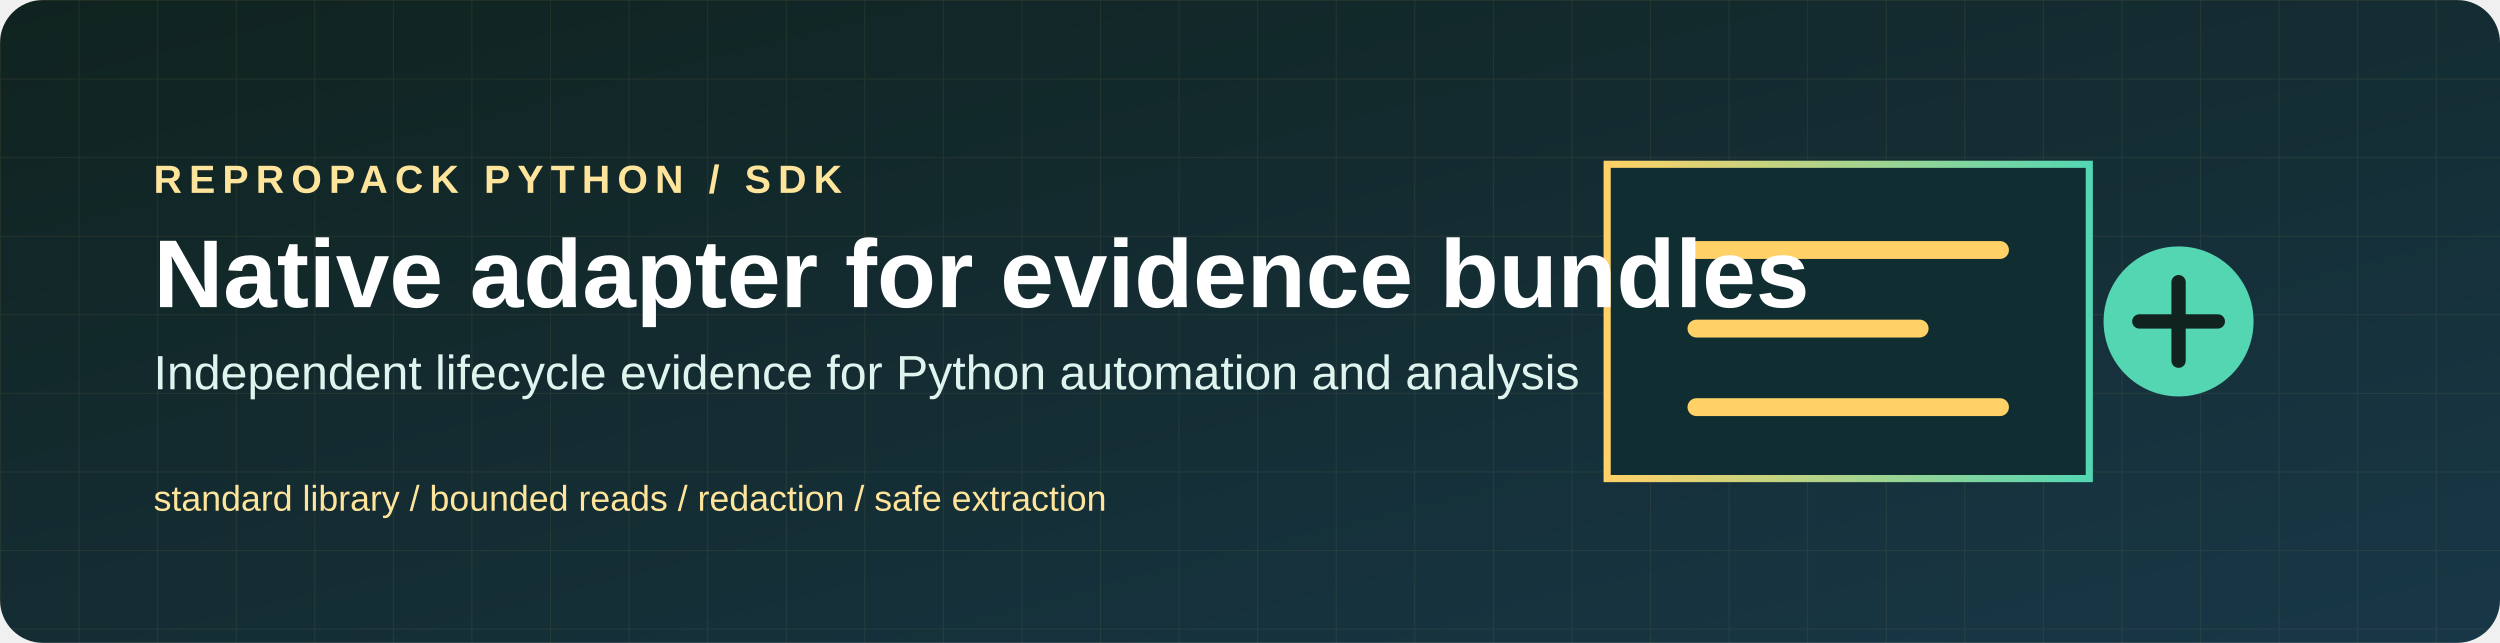
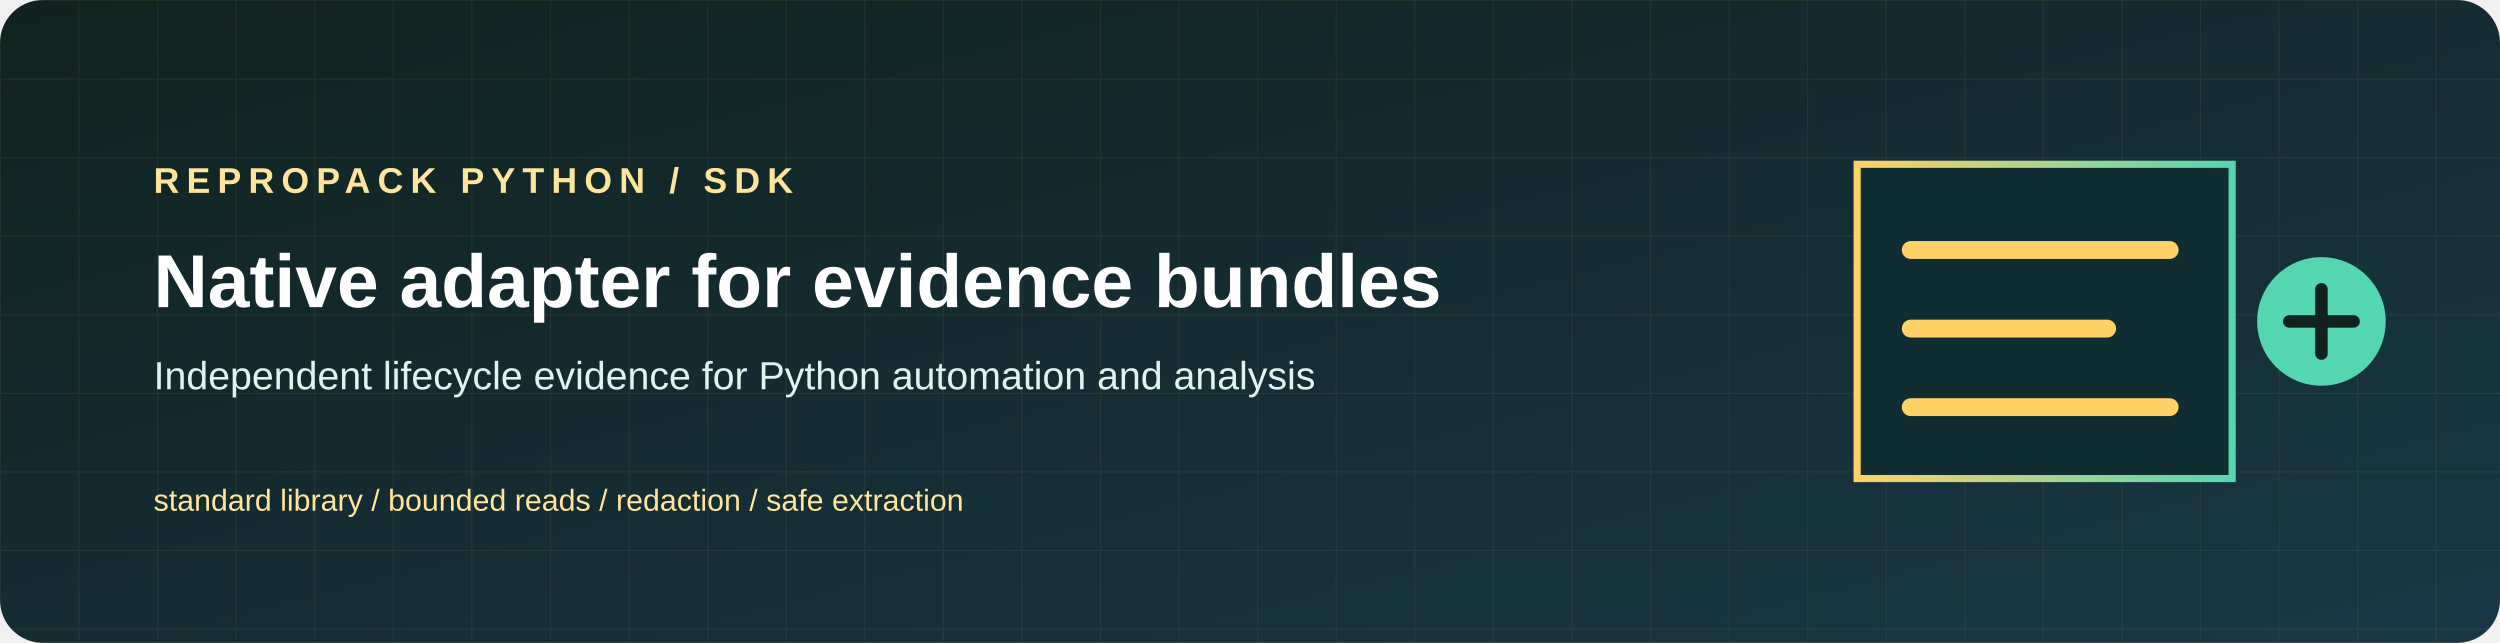
<svg xmlns="http://www.w3.org/2000/svg" viewBox="0 0 1400 360" role="img" aria-labelledby="title desc">
  <defs>
    <linearGradient id="bg" x1="0" y1="0" x2="1" y2="1">
      <stop stop-color="#10231f" />
      <stop offset="1" stop-color="#183747" />
    </linearGradient>
    <linearGradient id="accent" x1="0" y1="0" x2="1" y2="0">
      <stop stop-color="#ffd166" />
      <stop offset="1" stop-color="#54d6b3" />
    </linearGradient>
    <pattern id="grid" width="44" height="44" patternUnits="userSpaceOnUse">
      <path d="M44 0H0V44" fill="none" stroke="#ffd166" stroke-opacity=".08" />
    </pattern>
  </defs>
  <rect width="1400" height="360" rx="24" fill="url(#bg)" />
  <rect width="1400" height="360" rx="24" fill="url(#grid)" />
-   <path d="M900 92h270v176H900z" fill="#102d32" stroke="url(#accent)" stroke-width="4" />
-   <path d="M950 140h170M950 184h125M950 228h170" stroke="#ffd166" stroke-width="10" stroke-linecap="round" />
-   <circle cx="1220" cy="180" r="42" fill="#54d6b3" />
-   <path d="M1198 180h44M1220 158v44" stroke="#10231f" stroke-width="8" stroke-linecap="round" />
-   <text x="86" y="108" fill="#ffe49b" font-family="Arial, sans-serif" font-size="22" font-weight="700" letter-spacing="4">REPROPACK PYTHON / SDK</text>
-   <text x="86" y="172" fill="#ffffff" font-family="Arial, sans-serif" font-size="54" font-weight="700">Native adapter for evidence bundles</text>
-   <text x="86" y="218" fill="#dff4ef" font-family="Arial, sans-serif" font-size="27">Independent lifecycle evidence for Python automation and analysis</text>
-   <text x="86" y="286" fill="#ffe49b" font-family="Arial, sans-serif" font-size="20">standard library  /  bounded reads  /  redaction  /  safe extraction</text>
+   <path d="M1040 92h210v176h-210z" fill="#102d32" stroke="url(#accent)" stroke-width="4" />
+   <path d="M1070 140h145M1070 184h110M1070 228h145" stroke="#ffd166" stroke-width="10" stroke-linecap="round" />
+   <circle cx="1300" cy="180" r="36" fill="#54d6b3" />
+   <path d="M1282 180h36M1300 162v36" stroke="#10231f" stroke-width="7" stroke-linecap="round" />
+   <text x="86" y="108" fill="#ffe49b" font-family="Arial, sans-serif" font-size="20" font-weight="700" letter-spacing="4">REPROPACK PYTHON / SDK</text>
+   <text x="86" y="172" fill="#ffffff" font-family="Arial, sans-serif" font-size="42" font-weight="700">Native adapter for evidence bundles</text>
+   <text x="86" y="218" fill="#dff4ef" font-family="Arial, sans-serif" font-size="22">Independent lifecycle evidence for Python automation and analysis</text>
+   <text x="86" y="286" fill="#ffe49b" font-family="Arial, sans-serif" font-size="17">standard library  /  bounded reads  /  redaction  /  safe extraction</text>
</svg>
